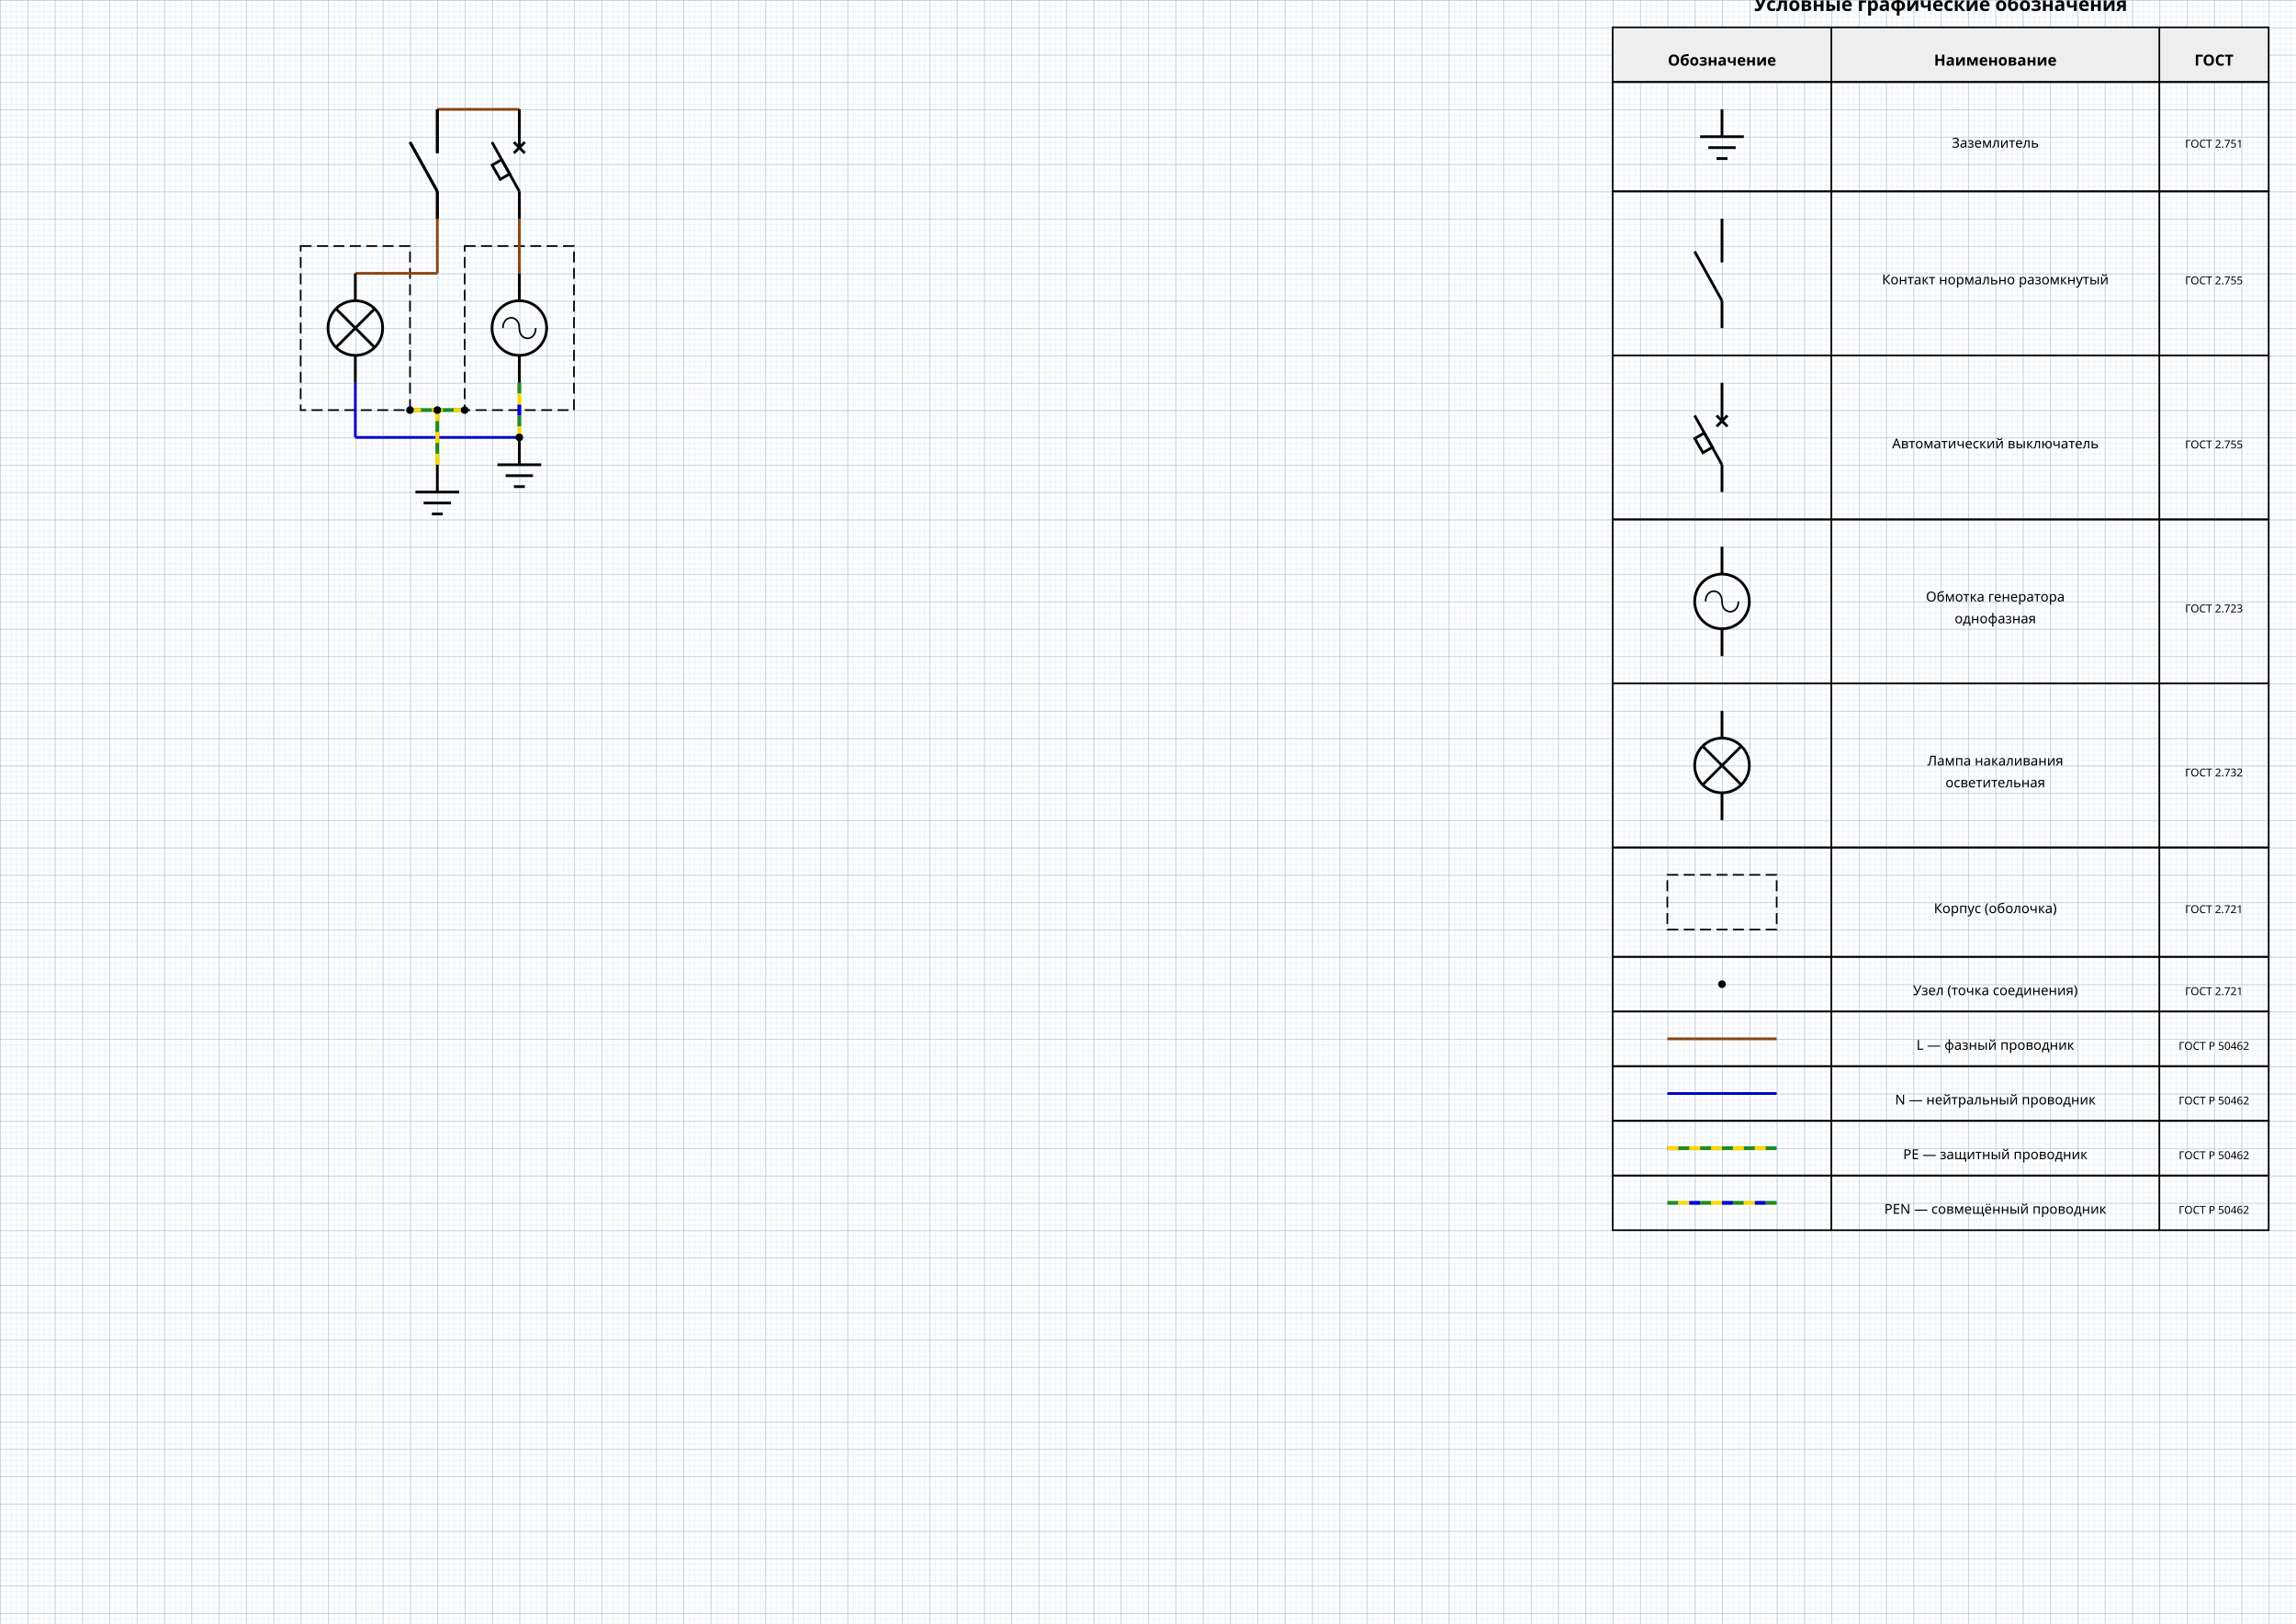
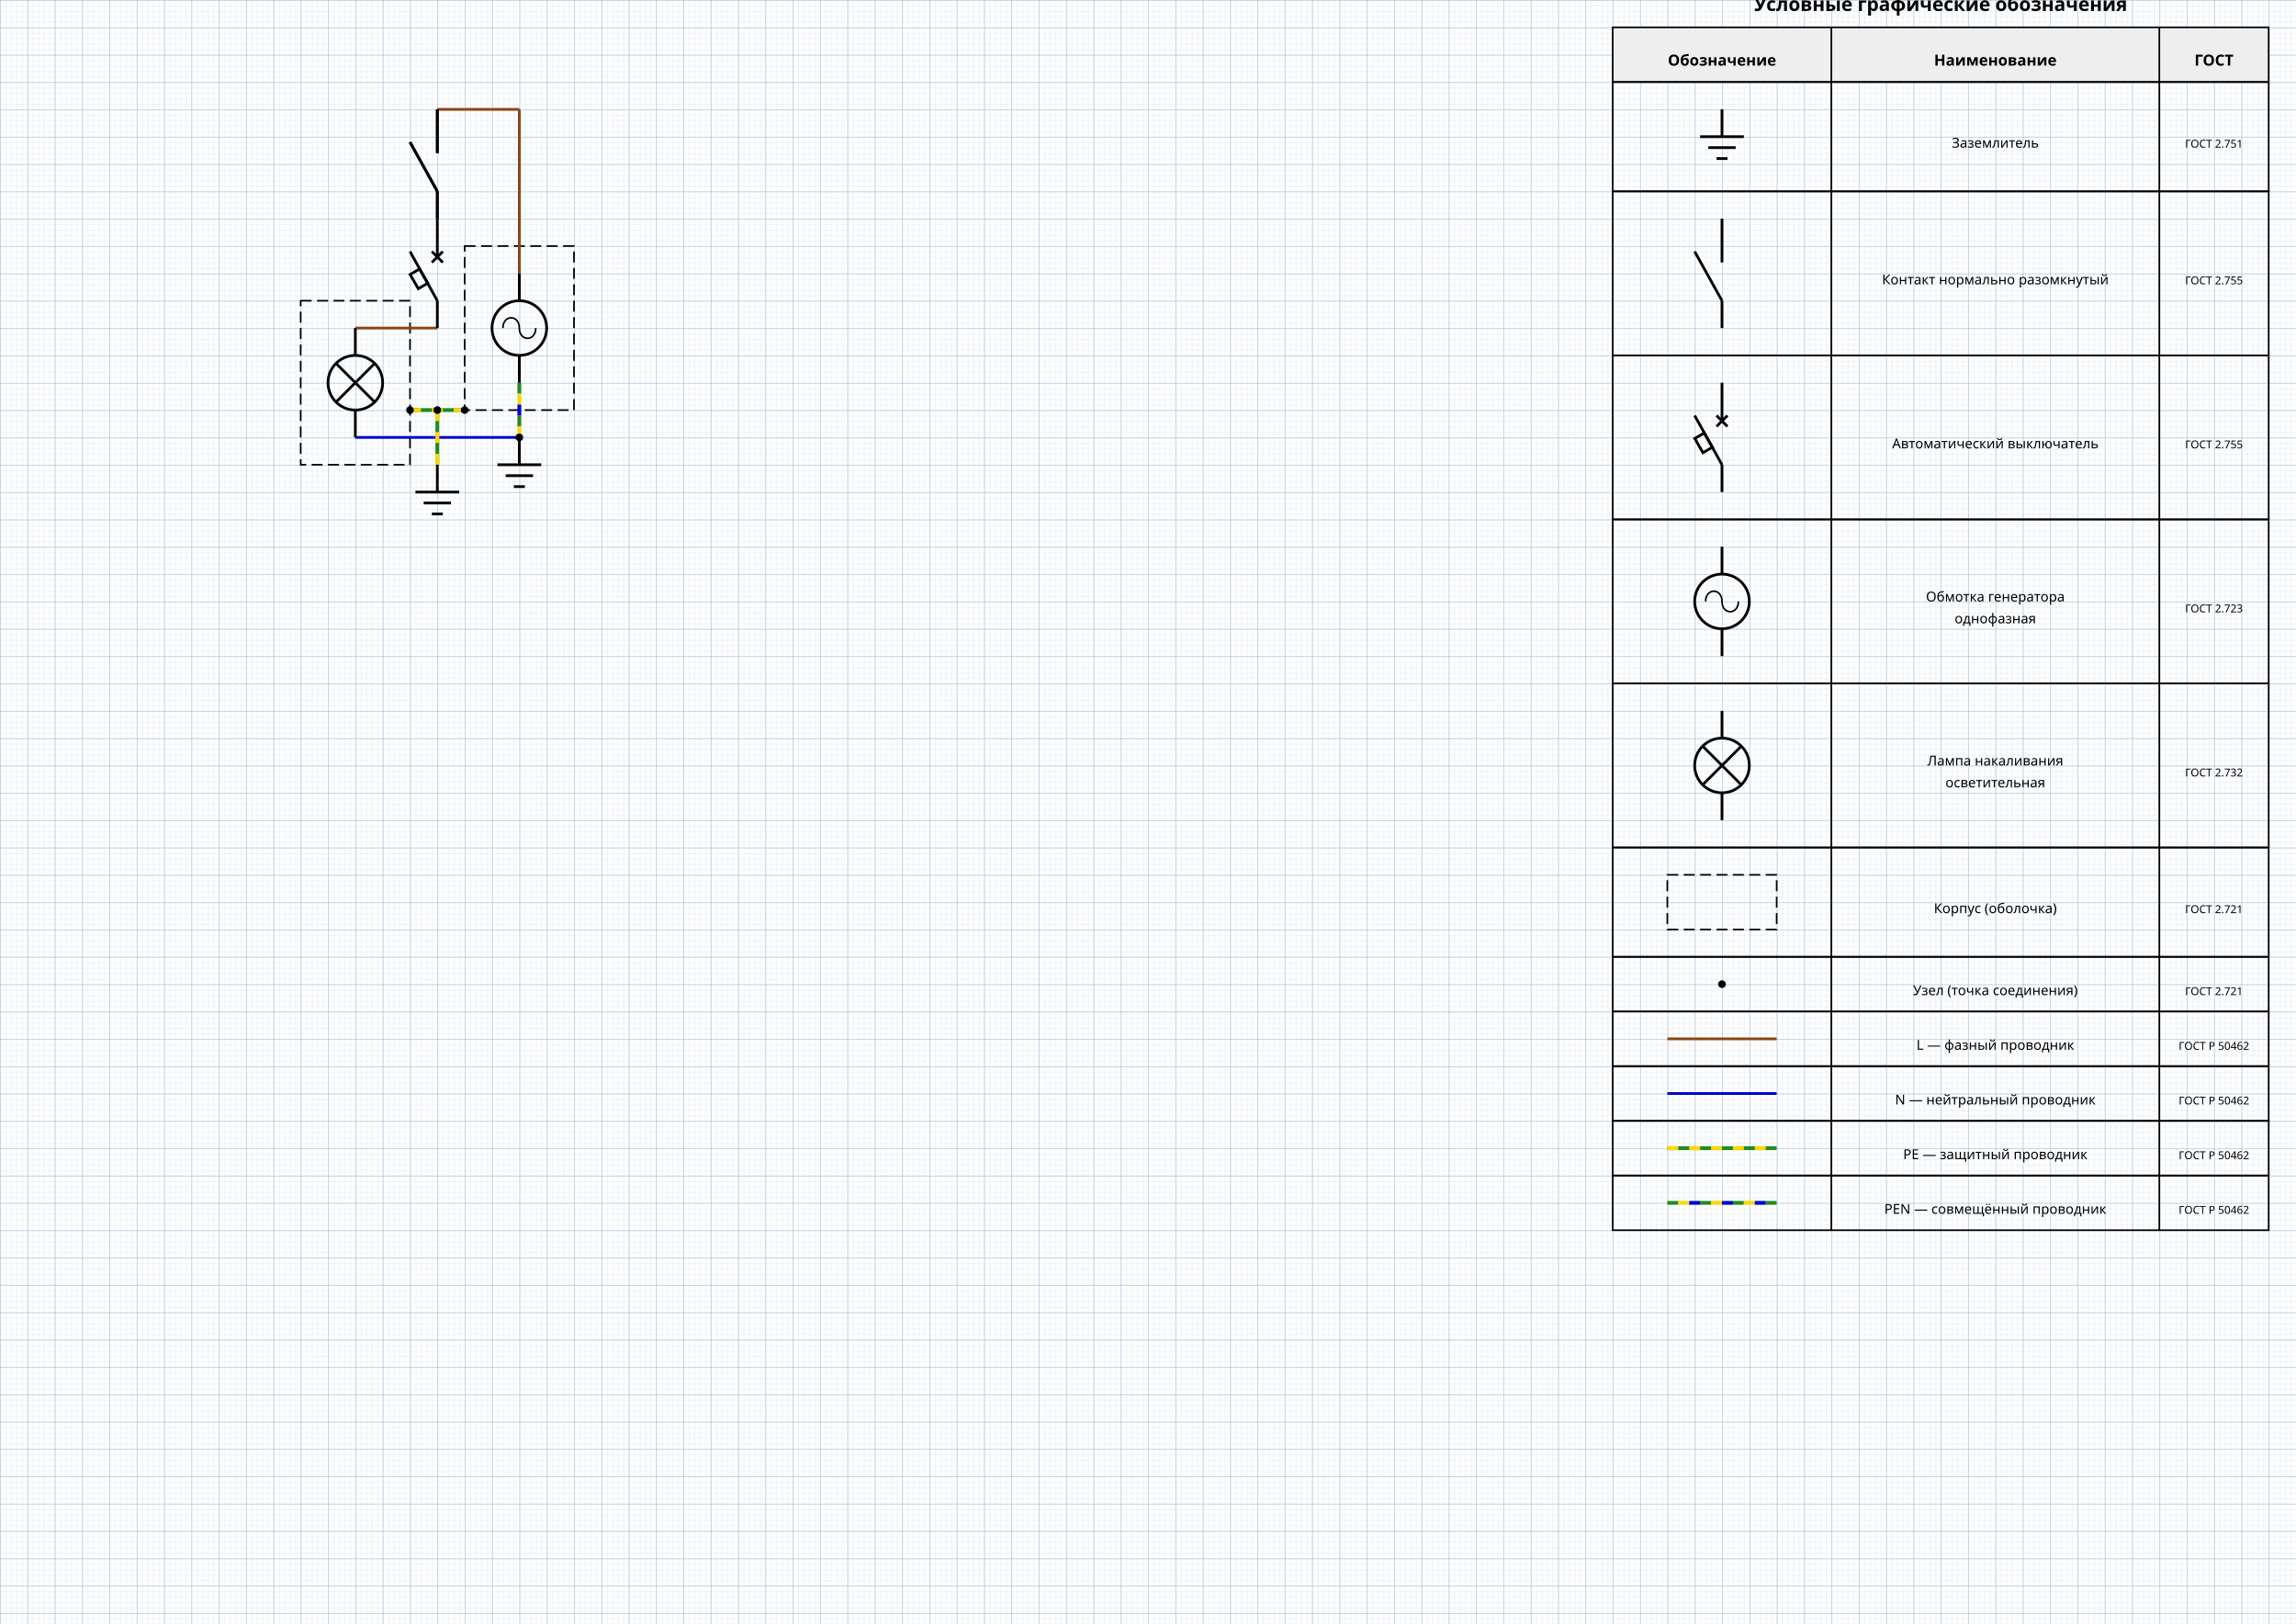
<svg xmlns="http://www.w3.org/2000/svg" width="420mm" height="297mm" viewBox="0 0 420 297">
  <rect width="420" height="297" fill="white" />
  <defs>
    <pattern id="mm1" width="1" height="1" patternUnits="userSpaceOnUse">
      <line x1="0" y1="0" x2="0" y2="1" stroke="#c8d8e8" stroke-width="0.1" />
      <line x1="0" y1="0" x2="1" y2="0" stroke="#c8d8e8" stroke-width="0.1" />
    </pattern>
    <pattern id="mm5" width="5" height="5" patternUnits="userSpaceOnUse">
      <rect width="5" height="5" fill="url(#mm1)" />
      <line x1="0" y1="0" x2="0" y2="5" stroke="#90b0d0" stroke-width="0.15" />
      <line x1="0" y1="0" x2="5" y2="0" stroke="#90b0d0" stroke-width="0.15" />
    </pattern>
    <symbol id="ugo-node" overflow="visible">
      <circle cx="0" cy="0" r="0.7" fill="black" stroke="none" />
    </symbol>
    <symbol id="ugo-ground" overflow="visible">
      <g stroke="black" stroke-width="0.5">
        <line x1="0" y1="0" x2="0" y2="5" />
        <line x1="-4" y1="5" x2="4" y2="5" />
        <line x1="-2.5" y1="7" x2="2.5" y2="7" />
        <line x1="-1" y1="9" x2="1" y2="9" />
      </g>
    </symbol>
    <symbol id="ugo-contact" overflow="visible">
      <g stroke="black" stroke-width="0.5" fill="none">
        <line x1="0" y1="0" x2="0" y2="8" />
        <line x1="0" y1="15" x2="-5" y2="6" />
        <line x1="0" y1="15" x2="0" y2="20" />
      </g>
    </symbol>
    <symbol id="ugo-breaker" overflow="visible">
      <g stroke="black" stroke-width="0.5" fill="none">
        <line x1="0" y1="0" x2="0" y2="7" />
        <line x1="-1" y1="6" x2="1" y2="8" />
        <line x1="-1" y1="8" x2="1" y2="6" />
        <line x1="0" y1="15" x2="-5" y2="6" />
        <rect x="-2" y="-1.5" width="2" height="3" fill="none" stroke="black" stroke-width="0.5" transform="translate(-2.5, 10.5) rotate(-30)" />
        <line x1="0" y1="15" x2="0" y2="20" />
      </g>
    </symbol>
    <symbol id="ugo-generator" overflow="visible">
      <g stroke="black" stroke-width="0.5" fill="none">
        <line x1="0" y1="0" x2="0" y2="5" />
        <circle cx="0" cy="10" r="5" />
        <path d="M-3,10 C-3,7.5 0,7.5 0,10 S3,12.5 3,10" stroke-width="0.3" />
        <line x1="0" y1="15" x2="0" y2="20" />
      </g>
    </symbol>
    <symbol id="ugo-lamp" overflow="visible">
      <g stroke="black" stroke-width="0.5" fill="none">
        <line x1="0" y1="0" x2="0" y2="5" />
        <circle cx="0" cy="10" r="5" />
        <line x1="-3.5" y1="6.5" x2="3.5" y2="13.5" />
        <line x1="3.5" y1="6.5" x2="-3.5" y2="13.5" />
        <line x1="0" y1="15" x2="0" y2="20" />
      </g>
    </symbol>
  </defs>
  <rect width="420" height="297" fill="url(#mm5)" />
-   <rect x="55" y="45" width="20" height="30" fill="none" stroke="black" stroke-width="0.3" stroke-dasharray="2,1" />
+   <rect x="55" y="55" width="20" height="30" fill="none" stroke="black" stroke-width="0.3" stroke-dasharray="2,1" />
  <rect x="85" y="45" width="20" height="30" fill="none" stroke="black" stroke-width="0.3" stroke-dasharray="2,1" />
  <g stroke="#8B4513" stroke-width="0.5">
-     <line x1="65" y1="50" x2="80" y2="50" />
-     <line x1="80" y1="50" x2="80" y2="40" />
+     <line x1="65" y1="60" x2="80" y2="60" />
    <line x1="80" y1="20" x2="95" y2="20" />
-     <line x1="95" y1="40" x2="95" y2="50" />
+     <line x1="95" y1="20" x2="95" y2="50" />
  </g>
  <use href="#ugo-contact" x="80" y="20" />
-   <use href="#ugo-breaker" x="95" y="20" />
+   <use href="#ugo-breaker" x="80" y="40" />
  <g stroke="#0000CC" stroke-width="0.5">
    <line x1="65" y1="80" x2="95" y2="80" />
-     <line x1="65" y1="70" x2="65" y2="80" />
  </g>
  <g stroke-width="0.7">
    <line x1="95" y1="70" x2="95" y2="80" stroke="#228B22" stroke-dasharray="2,4" stroke-dashoffset="0" />
    <line x1="95" y1="70" x2="95" y2="80" stroke="#FFD700" stroke-dasharray="2,4" stroke-dashoffset="4" />
    <line x1="95" y1="70" x2="95" y2="80" stroke="#0000CC" stroke-dasharray="2,4" stroke-dashoffset="2" />
  </g>
  <use href="#ugo-node" x="95" y="80" />
  <g stroke-width="0.7">
    <line x1="75" y1="75" x2="85" y2="75" stroke="#228B22" />
    <line x1="80" y1="75" x2="80" y2="85" stroke="#228B22" />
    <line x1="75" y1="75" x2="85" y2="75" stroke="#FFD700" stroke-dasharray="2,2" />
    <line x1="80" y1="75" x2="80" y2="85" stroke="#FFD700" stroke-dasharray="2,2" />
  </g>
  <use href="#ugo-node" x="75" y="75" />
  <use href="#ugo-node" x="80" y="75" />
  <use href="#ugo-node" x="85" y="75" />
  <use href="#ugo-generator" x="95" y="50" />
-   <use href="#ugo-lamp" x="65" y="50" />
+   <use href="#ugo-lamp" x="65" y="60" />
  <use href="#ugo-contact" x="80" y="20" />
  <use href="#ugo-ground" x="95" y="80" />
  <use href="#ugo-ground" x="80" y="85" />
  <g transform="translate(295, 5)" stroke="black" stroke-width="0.3" font-family="sans-serif">
    <text x="60" y="-3" font-size="3.5" font-weight="bold" text-anchor="middle" stroke="none" fill="black">Условные графические обозначения</text>
    <rect x="0" y="0" width="120" height="10" fill="#eee" stroke="black" />
    <text x="20" y="7" font-size="2.8" text-anchor="middle" stroke="none" fill="black" font-weight="bold">Обозначение</text>
    <text x="70" y="7" font-size="2.8" text-anchor="middle" stroke="none" fill="black" font-weight="bold">Наименование</text>
    <text x="110" y="7" font-size="2.8" text-anchor="middle" stroke="none" fill="black" font-weight="bold">ГОСТ</text>
    <line x1="40" y1="0" x2="40" y2="10" />
    <line x1="100" y1="0" x2="100" y2="10" />
    <rect x="0" y="10" width="120" height="20" fill="none" stroke="black" />
    <line x1="40" y1="10" x2="40" y2="30" />
    <line x1="100" y1="10" x2="100" y2="30" />
    <use href="#ugo-ground" x="20" y="15" />
    <text x="70" y="22" font-size="2.5" text-anchor="middle" stroke="none" fill="black">Заземлитель</text>
    <text x="110" y="22" font-size="2" text-anchor="middle" stroke="none" fill="black">ГОСТ 2.751</text>
    <rect x="0" y="30" width="120" height="30" fill="none" stroke="black" />
    <line x1="40" y1="30" x2="40" y2="60" />
    <line x1="100" y1="30" x2="100" y2="60" />
    <use href="#ugo-contact" x="20" y="35" />
    <text x="70" y="47" font-size="2.5" text-anchor="middle" stroke="none" fill="black">Контакт нормально разомкнутый</text>
    <text x="110" y="47" font-size="2" text-anchor="middle" stroke="none" fill="black">ГОСТ 2.755</text>
    <rect x="0" y="60" width="120" height="30" fill="none" stroke="black" />
    <line x1="40" y1="60" x2="40" y2="90" />
    <line x1="100" y1="60" x2="100" y2="90" />
    <use href="#ugo-breaker" x="20" y="65" />
    <text x="70" y="77" font-size="2.5" text-anchor="middle" stroke="none" fill="black">Автоматический выключатель</text>
    <text x="110" y="77" font-size="2" text-anchor="middle" stroke="none" fill="black">ГОСТ 2.755</text>
    <rect x="0" y="90" width="120" height="30" fill="none" stroke="black" />
    <line x1="40" y1="90" x2="40" y2="120" />
    <line x1="100" y1="90" x2="100" y2="120" />
    <use href="#ugo-generator" x="20" y="95" />
    <text x="70" y="105" font-size="2.5" text-anchor="middle" stroke="none" fill="black">Обмотка генератора</text>
    <text x="70" y="109" font-size="2.5" text-anchor="middle" stroke="none" fill="black">однофазная</text>
    <text x="110" y="107" font-size="2" text-anchor="middle" stroke="none" fill="black">ГОСТ 2.723</text>
    <rect x="0" y="120" width="120" height="30" fill="none" stroke="black" />
    <line x1="40" y1="120" x2="40" y2="150" />
    <line x1="100" y1="120" x2="100" y2="150" />
    <use href="#ugo-lamp" x="20" y="125" />
    <text x="70" y="135" font-size="2.5" text-anchor="middle" stroke="none" fill="black">Лампа накаливания</text>
    <text x="70" y="139" font-size="2.5" text-anchor="middle" stroke="none" fill="black">осветительная</text>
    <text x="110" y="137" font-size="2" text-anchor="middle" stroke="none" fill="black">ГОСТ 2.732</text>
    <rect x="0" y="150" width="120" height="20" fill="none" stroke="black" />
    <line x1="40" y1="150" x2="40" y2="170" />
    <line x1="100" y1="150" x2="100" y2="170" />
    <rect x="10" y="155" width="20" height="10" fill="none" stroke="black" stroke-dasharray="2,1" />
    <text x="70" y="162" font-size="2.5" text-anchor="middle" stroke="none" fill="black">Корпус (оболочка)</text>
    <text x="110" y="162" font-size="2" text-anchor="middle" stroke="none" fill="black">ГОСТ 2.721</text>
    <rect x="0" y="170" width="120" height="10" fill="none" stroke="black" />
    <line x1="40" y1="170" x2="40" y2="180" />
    <line x1="100" y1="170" x2="100" y2="180" />
    <use href="#ugo-node" x="20" y="175" />
    <text x="70" y="177" font-size="2.5" text-anchor="middle" stroke="none" fill="black">Узел (точка соединения)</text>
    <text x="110" y="177" font-size="2" text-anchor="middle" stroke="none" fill="black">ГОСТ 2.721</text>
    <rect x="0" y="180" width="120" height="10" fill="none" stroke="black" />
    <line x1="40" y1="180" x2="40" y2="190" />
    <line x1="100" y1="180" x2="100" y2="190" />
    <line x1="10" y1="185" x2="30" y2="185" stroke="#8B4513" stroke-width="0.5" />
    <text x="70" y="187" font-size="2.5" text-anchor="middle" stroke="none" fill="black">L — фазный проводник</text>
    <text x="110" y="187" font-size="2" text-anchor="middle" stroke="none" fill="black">ГОСТ Р 50462</text>
    <rect x="0" y="190" width="120" height="10" fill="none" stroke="black" />
    <line x1="40" y1="190" x2="40" y2="200" />
    <line x1="100" y1="190" x2="100" y2="200" />
    <line x1="10" y1="195" x2="30" y2="195" stroke="#0000CC" stroke-width="0.5" />
    <text x="70" y="197" font-size="2.5" text-anchor="middle" stroke="none" fill="black">N — нейтральный проводник</text>
    <text x="110" y="197" font-size="2" text-anchor="middle" stroke="none" fill="black">ГОСТ Р 50462</text>
    <rect x="0" y="200" width="120" height="10" fill="none" stroke="black" />
    <line x1="40" y1="200" x2="40" y2="210" />
    <line x1="100" y1="200" x2="100" y2="210" />
    <line x1="10" y1="205" x2="30" y2="205" stroke="#228B22" stroke-width="0.7" />
    <line x1="10" y1="205" x2="30" y2="205" stroke="#FFD700" stroke-width="0.7" stroke-dasharray="2,2" />
    <text x="70" y="207" font-size="2.5" text-anchor="middle" stroke="none" fill="black">PE — защитный проводник</text>
    <text x="110" y="207" font-size="2" text-anchor="middle" stroke="none" fill="black">ГОСТ Р 50462</text>
    <rect x="0" y="210" width="120" height="10" fill="none" stroke="black" />
    <line x1="40" y1="210" x2="40" y2="220" />
    <line x1="100" y1="210" x2="100" y2="220" />
    <line x1="10" y1="215" x2="30" y2="215" stroke="#228B22" stroke-width="0.7" stroke-dasharray="2,4" stroke-dashoffset="0" />
    <line x1="10" y1="215" x2="30" y2="215" stroke="#FFD700" stroke-width="0.7" stroke-dasharray="2,4" stroke-dashoffset="4" />
    <line x1="10" y1="215" x2="30" y2="215" stroke="#0000CC" stroke-width="0.7" stroke-dasharray="2,4" stroke-dashoffset="2" />
    <text x="70" y="217" font-size="2.5" text-anchor="middle" stroke="none" fill="black">PEN — совмещённый проводник</text>
    <text x="110" y="217" font-size="2" text-anchor="middle" stroke="none" fill="black">ГОСТ Р 50462</text>
  </g>
</svg>
